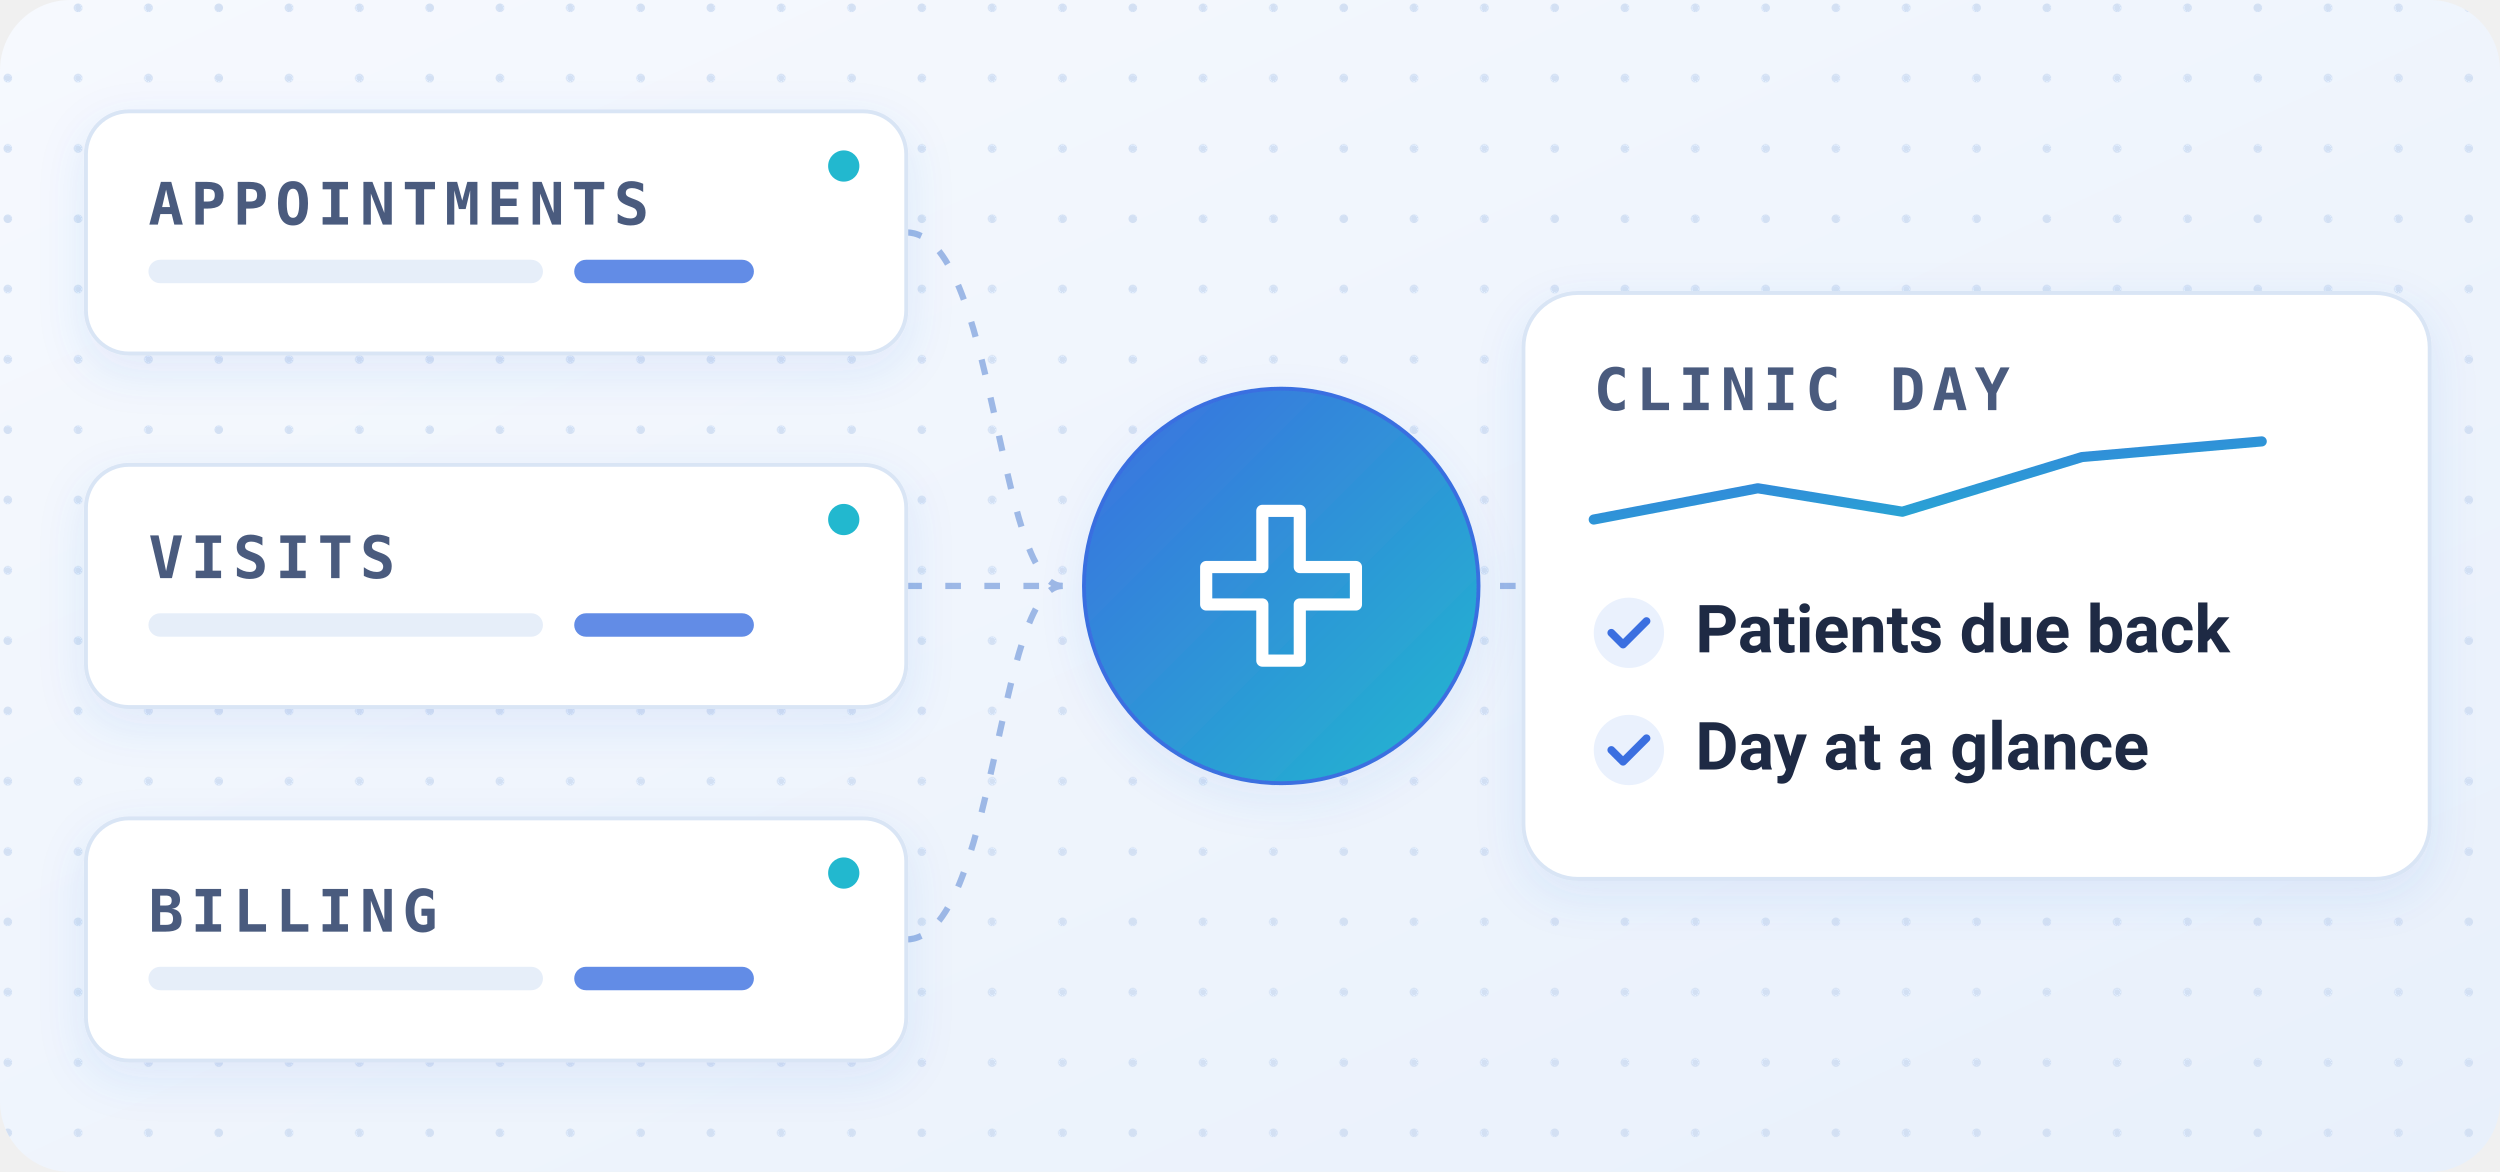
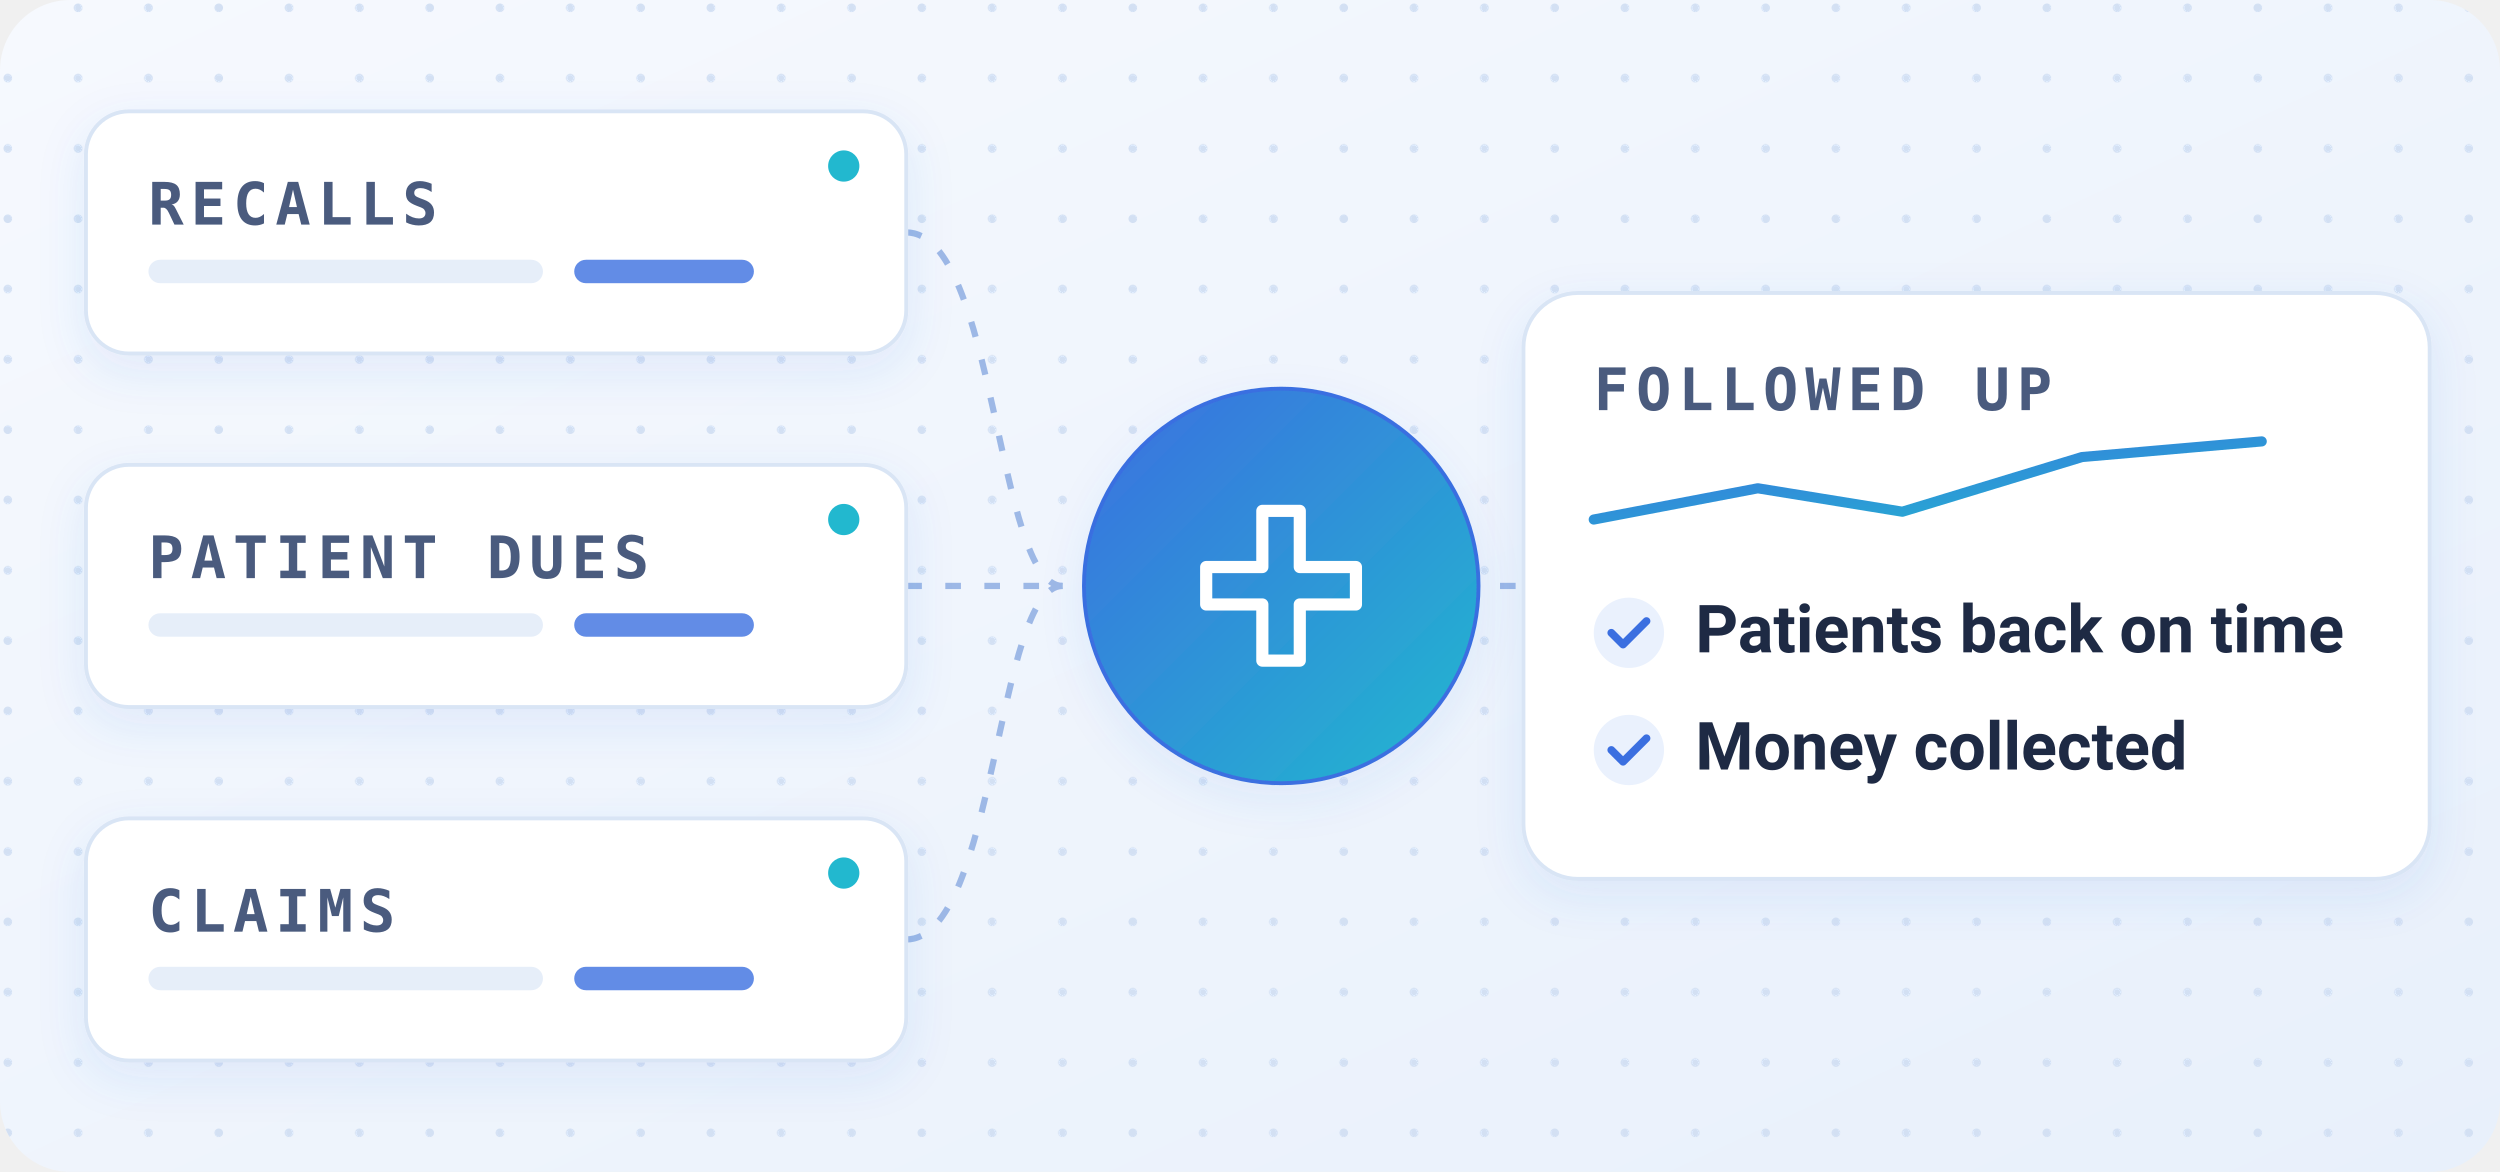
<svg xmlns="http://www.w3.org/2000/svg" viewBox="0 0 640 300" role="img" aria-labelledby="t">
  <style>
  .mono { font-family: ui-monospace, "SF Mono", Menlo, Consolas, monospace; font-weight: 700; letter-spacing: .12em; fill: #4A5B7E; }
  .sans { font-family: -apple-system, BlinkMacSystemFont, "Segoe UI", Roboto, "Helvetica Neue", Arial, sans-serif; fill: #1E2A44; font-weight: 600; }
  .card { fill: #FFFFFF; stroke: #D9E5F5; stroke-width: 1; filter: url(#lift); }
  .skel { fill: #E6EEF9; }
  .wire { fill: none; stroke: #9DB8E6; stroke-width: 1.6; stroke-dasharray: 4 6; animation: flow 1.6s linear infinite; }
  @keyframes flow { to { stroke-dashoffset: -40; } }
  .blink { animation: blink 2.4s ease-in-out infinite; } .b2 { animation-delay: .8s; } .b3 { animation-delay: 1.6s; }
  @keyframes blink { 0%, 100% { opacity: .3; } 50% { opacity: 1; } }
  .ping { transform-box: fill-box; transform-origin: center; animation: ping 3s ease-out infinite; }
  @keyframes ping { 0% { transform: scale(1); opacity: .35; } 100% { transform: scale(1.5); opacity: 0; } }
  .float { animation: float 6s ease-in-out infinite; }
  @keyframes float { 0%, 100% { transform: translateY(0); } 50% { transform: translateY(-5px); } }
  .tick { stroke-dasharray: 16; animation: tick 6s ease-in-out infinite; } .t2 { animation-delay: .6s; }
  @keyframes tick { 0%, 15% { stroke-dashoffset: 16; } 30%, 90% { stroke-dashoffset: 0; } 100% { stroke-dashoffset: 16; } }
  @media (prefers-reduced-motion: reduce) { * { animation: none !important; } }
</style>
  <defs>
    <linearGradient id="wash" x1="0" y1="0" x2="1" y2="1">
      <stop offset="0" stop-color="#F6F9FE" />
      <stop offset="1" stop-color="#E8F0FB" />
    </linearGradient>
    <linearGradient id="brand" x1="0" y1="0" x2="1" y2="1">
      <stop offset="0" stop-color="#3B6FE0" />
      <stop offset="1" stop-color="#22B8CF" />
    </linearGradient>
    <filter id="lift" x="-20%" y="-20%" width="140%" height="160%">
      <feDropShadow dx="0" dy="4" stdDeviation="6" flood-color="#3B6FE0" flood-opacity=".10" />
    </filter>
    <pattern id="dots" width="18" height="18" patternUnits="userSpaceOnUse">
      <circle cx="2" cy="2" r="1.1" fill="#D3E0F3" />
    </pattern>
  </defs>
  <rect width="640" height="300" rx="18" fill="url(#wash)" />
  <rect width="640" height="300" rx="18" fill="url(#dots)" />
  <path class="wire" d="M232 59.5 C255.0 59.5, 255.0 150.0, 272.0 150.0" />
  <path class="wire" d="M232 150.0 C255.0 150.0, 255.0 150.0, 272.0 150.0" />
  <path class="wire" d="M232 240.5 C255.0 240.5, 255.0 150.0, 272.0 150.0" />
  <path class="wire" d="M384.0 150.0 L390.0 150.0" />
  <rect class="card" x="22" y="28.5" width="210" height="62" rx="11" />
-   <text class="mono" x="38" y="57.5" font-size="15">APPOINTMENTS</text>
+   <text class="mono" x="38" y="57.5" font-size="15">RECALLS</text>
  <rect class="skel" x="38" y="66.5" width="101" height="6" rx="3" />
  <rect x="147" y="66.5" width="46" height="6" rx="3" fill="#3B6FE0" opacity=".8" />
  <circle class="blink b1" cx="216" cy="42.5" r="4" fill="#22B8CF" />
  <rect class="card" x="22" y="119.0" width="210" height="62" rx="11" />
-   <text class="mono" x="38" y="148.0" font-size="15">VISITS</text>
+   <text class="mono" x="38" y="148.0" font-size="15">PATIENT DUES</text>
  <rect class="skel" x="38" y="157.0" width="101" height="6" rx="3" />
  <rect x="147" y="157.0" width="46" height="6" rx="3" fill="#3B6FE0" opacity=".8" />
  <circle class="blink b2" cx="216" cy="133.0" r="4" fill="#22B8CF" />
  <rect class="card" x="22" y="209.5" width="210" height="62" rx="11" />
-   <text class="mono" x="38" y="238.5" font-size="15">BILLING</text>
+   <text class="mono" x="38" y="238.5" font-size="15">CLAIMS</text>
  <rect class="skel" x="38" y="247.5" width="101" height="6" rx="3" />
  <rect x="147" y="247.5" width="46" height="6" rx="3" fill="#3B6FE0" opacity=".8" />
  <circle class="blink b3" cx="216" cy="223.5" r="4" fill="#22B8CF" />
  <g class="float">
    <circle class="ping" cx="328.0" cy="150.0" r="50" fill="none" stroke="#3B6FE0" stroke-width="2" />
    <circle cx="328.0" cy="150.0" r="50" fill="url(#brand)" filter="url(#lift)" />
    <g transform="translate(299.2 121.2) scale(1.198)" fill="none" stroke="#FFFFFF" stroke-width="2.6" stroke-linecap="round" stroke-linejoin="round">
      <path d="M20 8h8v12h12v8H28v12h-8V28H8v-8h12z" />
    </g>
  </g>
  <rect class="card" x="390.0" y="75.0" width="232" height="150" rx="14" />
-   <text class="mono" x="408.0" y="105.0" font-size="15">CLINIC DAY</text>
+   <text class="mono" x="408.0" y="105.0" font-size="15">FOLLOWED UP</text>
  <path d="M408.0 133.0 l42 -8 l37 6 l46 -14 l46 -4" fill="none" stroke="url(#brand)" stroke-width="2.6" stroke-linecap="round" stroke-linejoin="round" />
  <circle cx="417.0" cy="162.0" r="9" fill="#EAF1FD" />
  <path class="tick t1" d="M412.5 162.0 l3 3 l6 -6" fill="none" stroke="#3B6FE0" stroke-width="2" stroke-linecap="round" stroke-linejoin="round" />
-   <text class="sans" x="434.0" y="167.0" font-size="17">Patients due back</text>
+   <text class="sans" x="434.0" y="167.0" font-size="17">Patients back on time</text>
  <circle cx="417.0" cy="192.0" r="9" fill="#EAF1FD" />
  <path class="tick t2" d="M412.5 192.0 l3 3 l6 -6" fill="none" stroke="#3B6FE0" stroke-width="2" stroke-linecap="round" stroke-linejoin="round" />
-   <text class="sans" x="434.0" y="197.0" font-size="17">Day at a glance</text>
+   <text class="sans" x="434.0" y="197.0" font-size="17">Money collected</text>
</svg>
